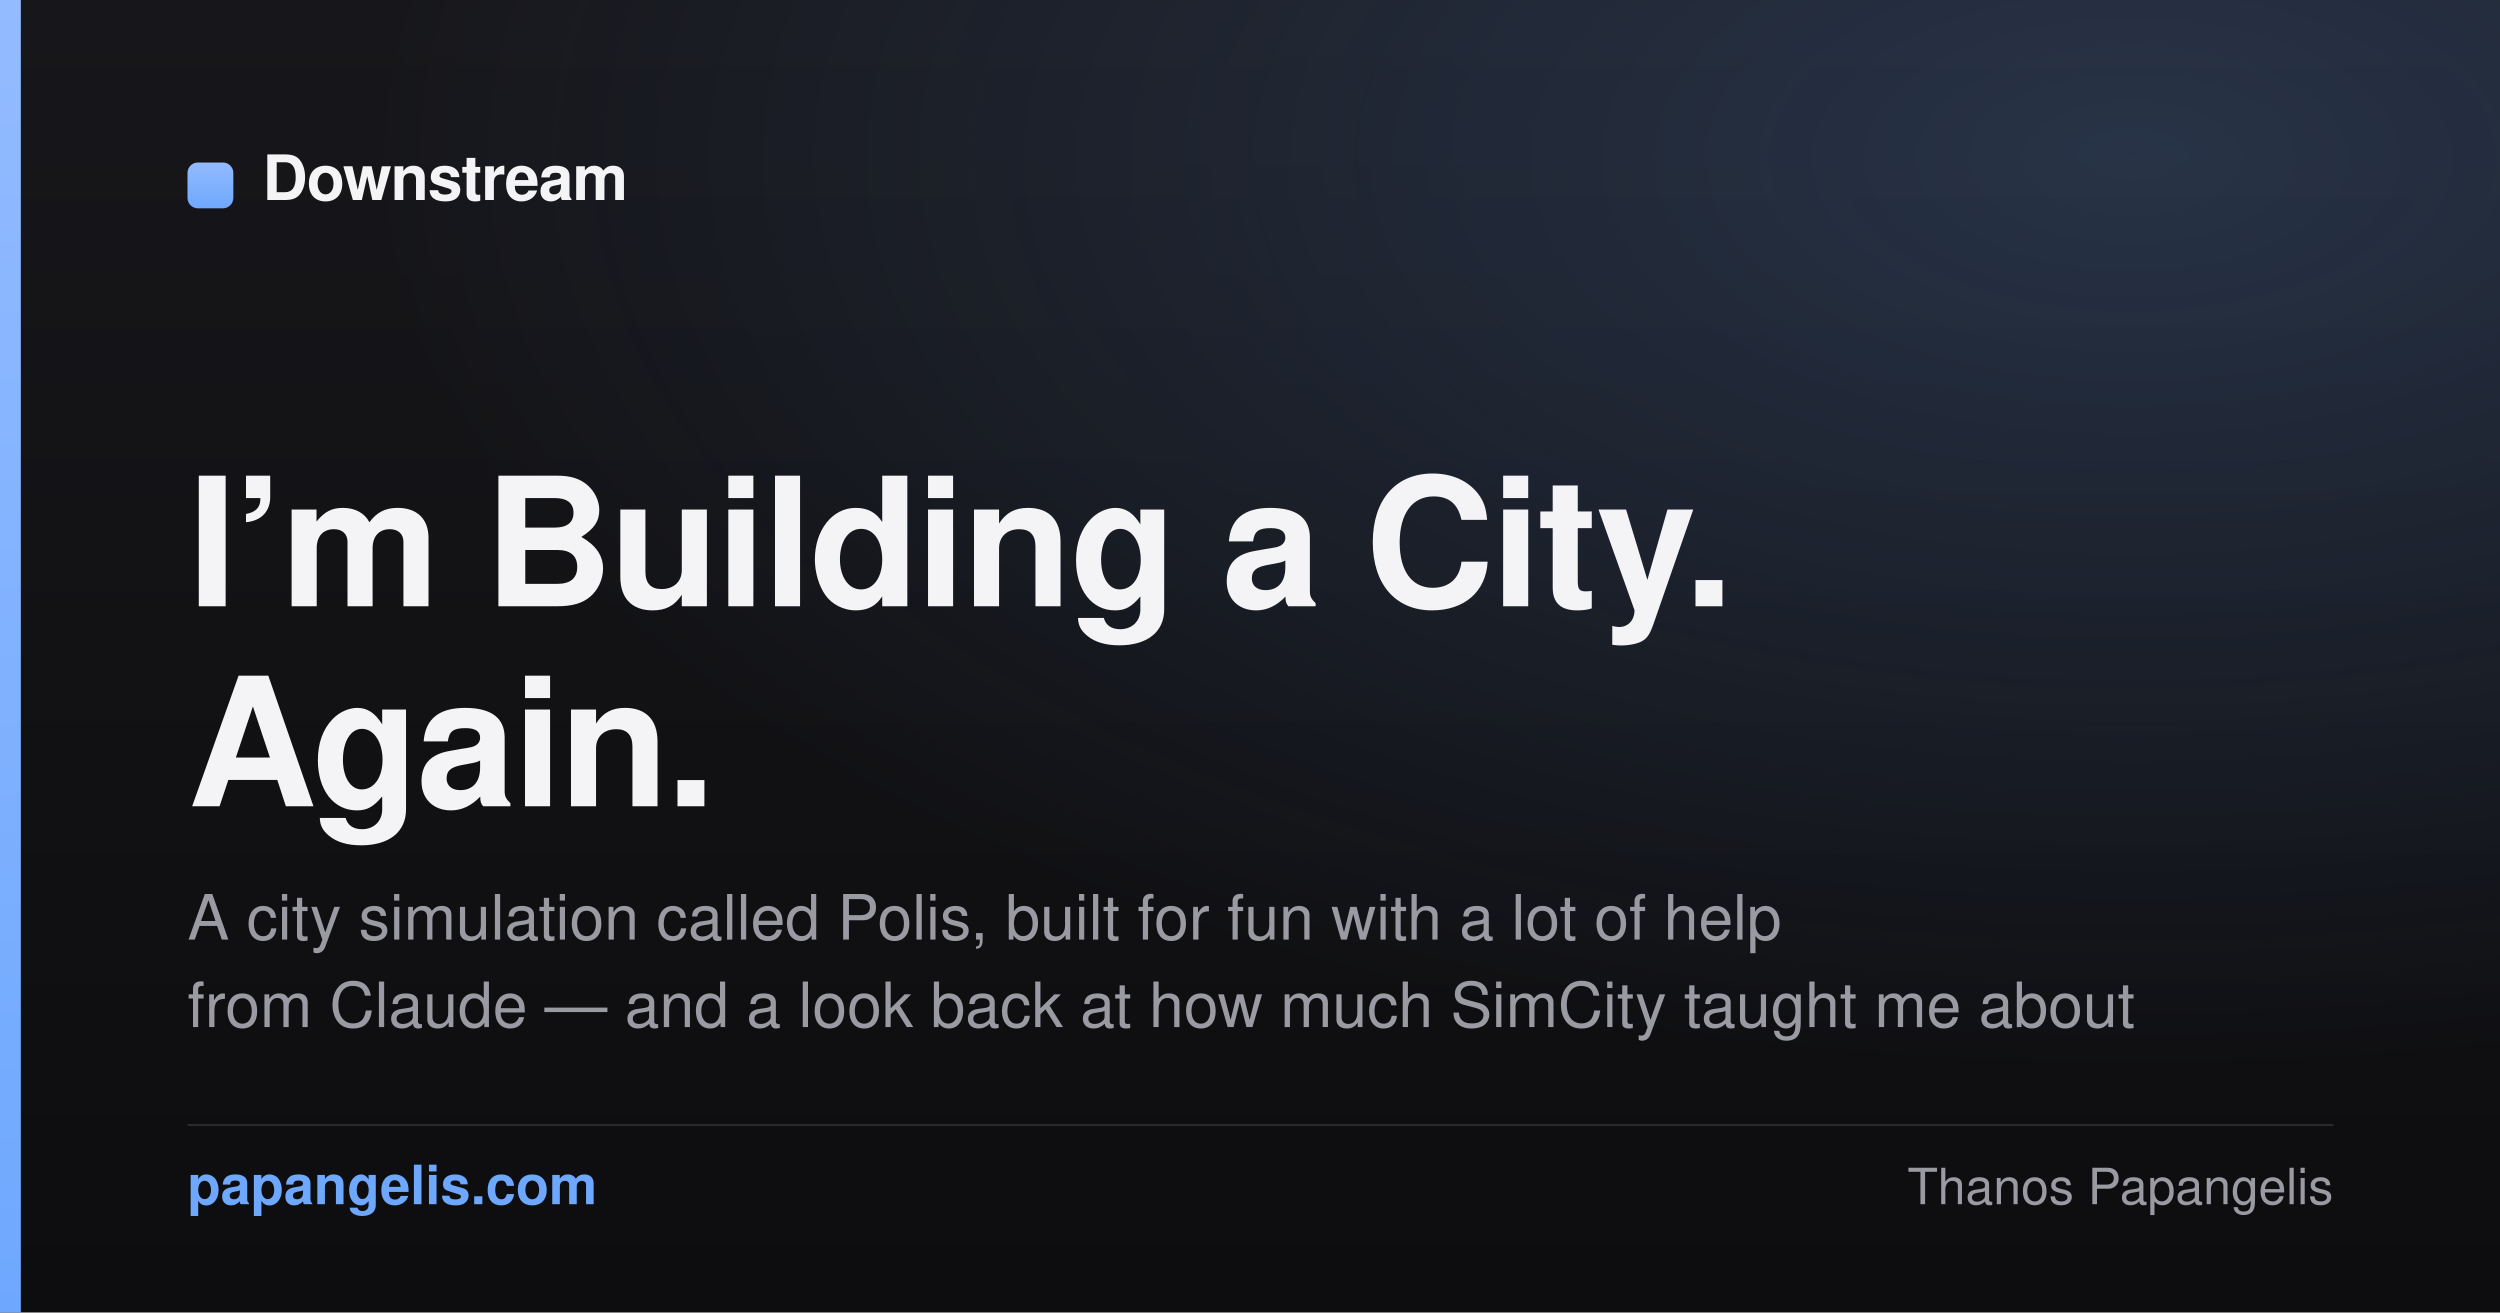
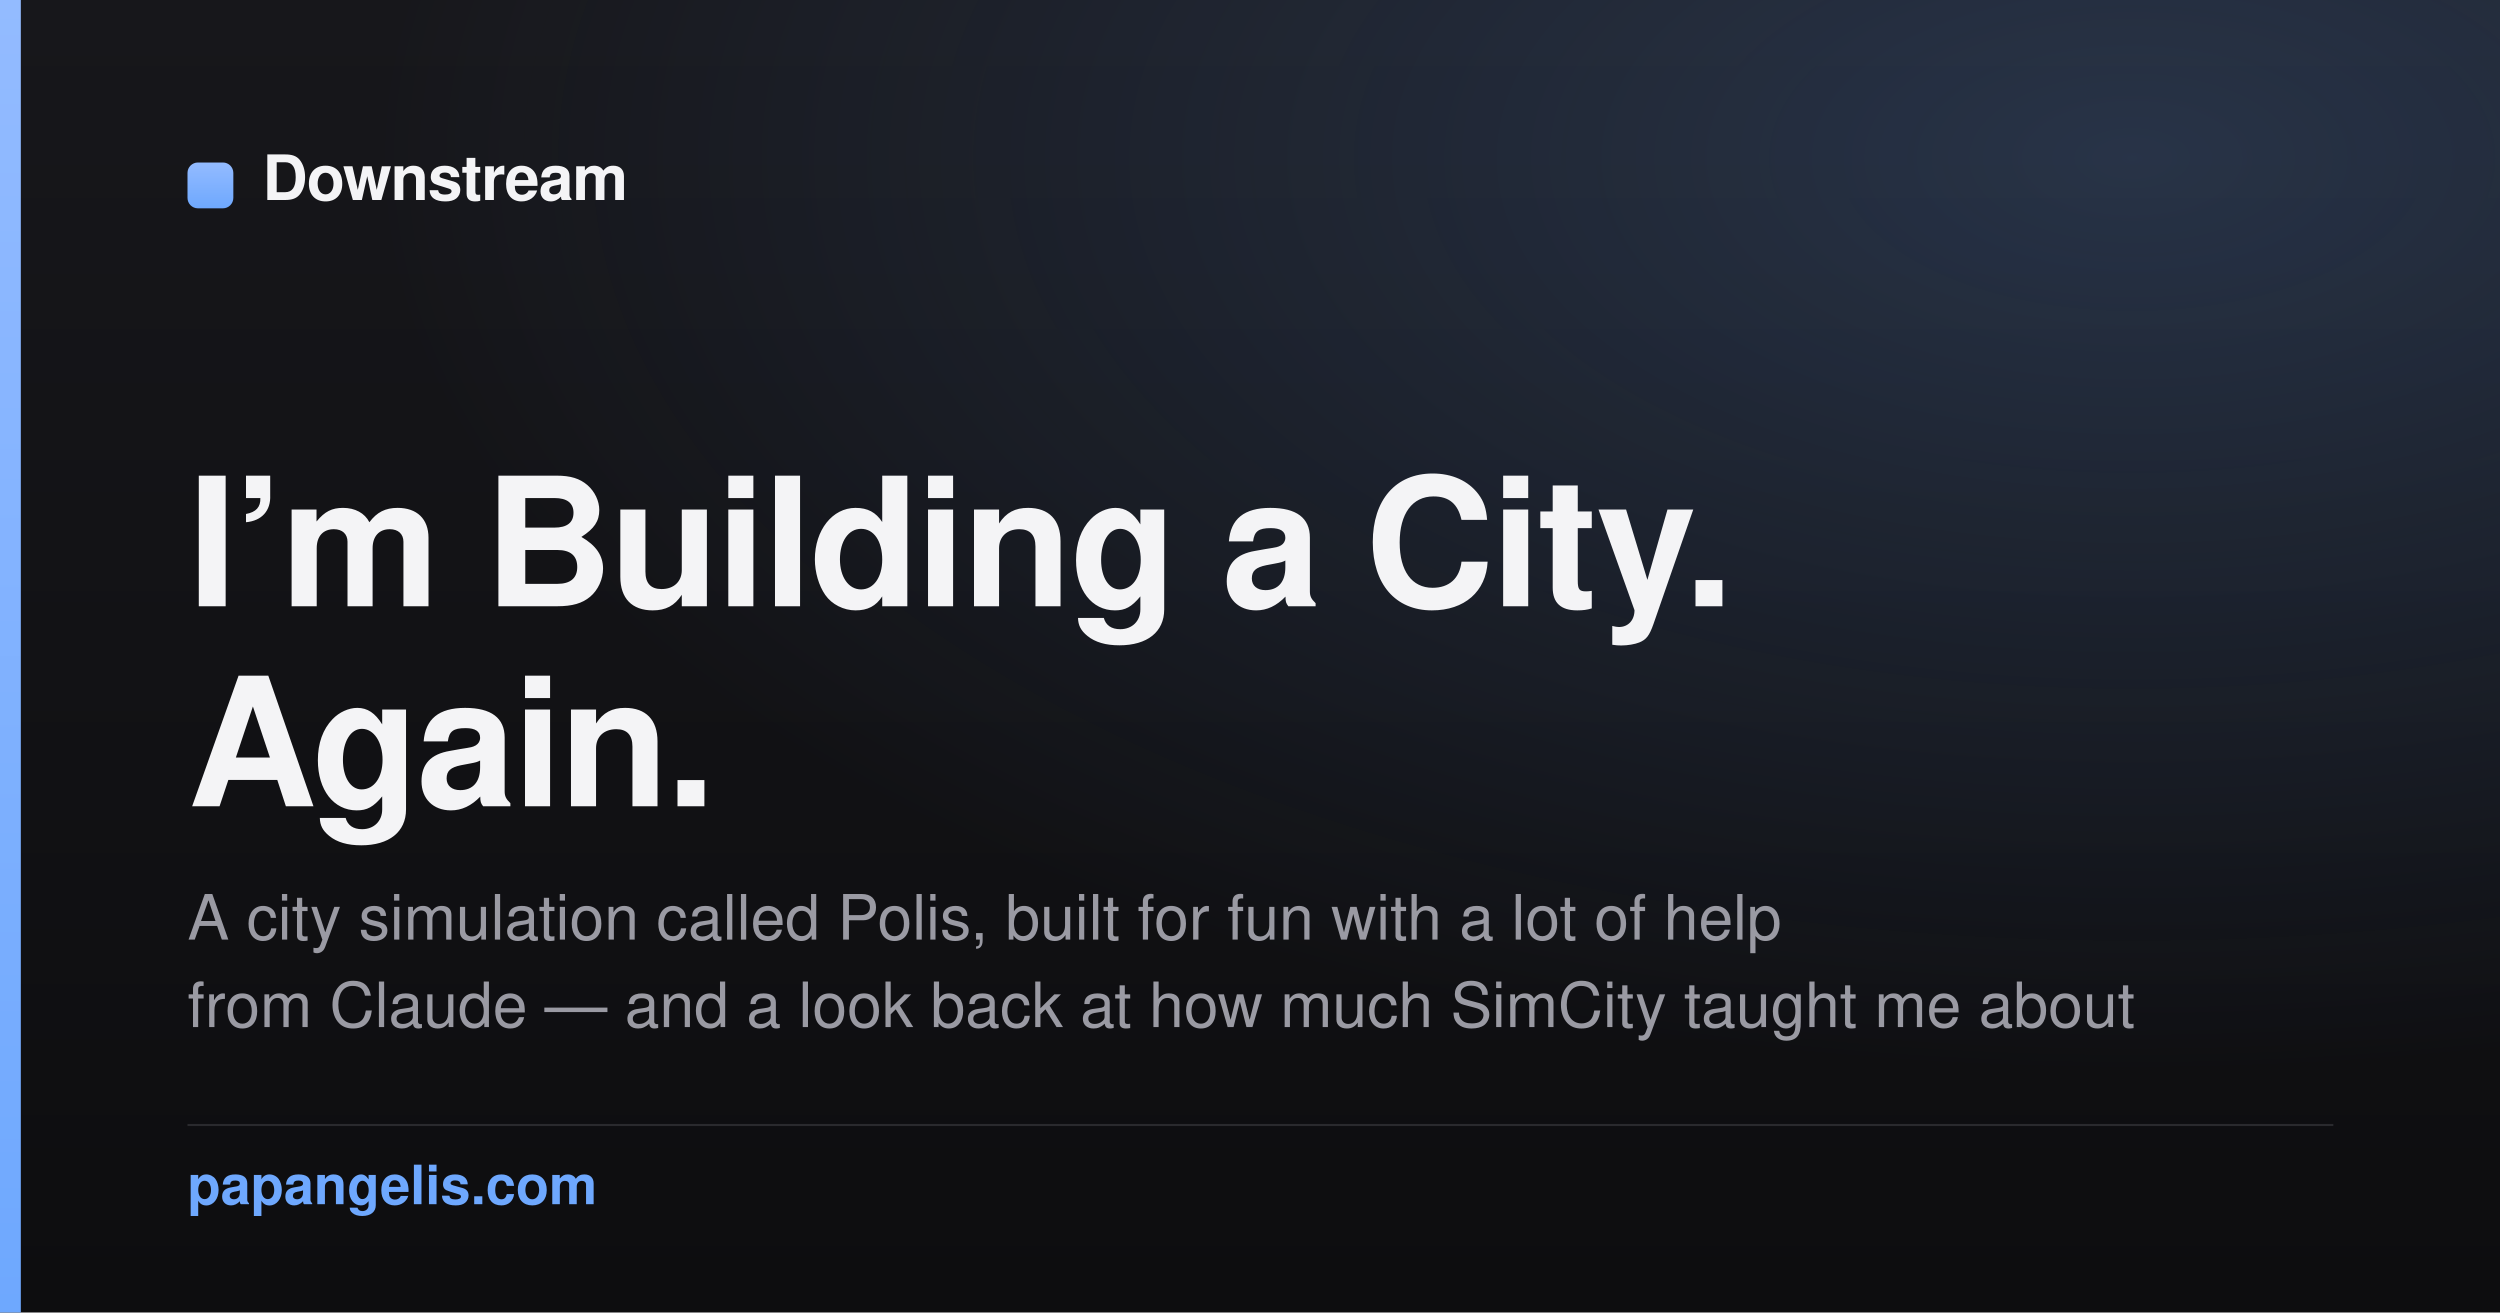
<svg xmlns="http://www.w3.org/2000/svg" width="1200" height="630" viewBox="0 0 1200 630">
  <defs>
    <linearGradient id="bg" x1="0" y1="0" x2="0" y2="1">
      <stop offset="0" stop-color="#17171b" />
      <stop offset="1" stop-color="#0d0d0f" />
    </linearGradient>
    <radialGradient id="glow" cx="0.85" cy="0.12" r="0.7">
      <stop offset="0" stop-color="#6ea8fe" stop-opacity="0.20" />
      <stop offset="1" stop-color="#6ea8fe" stop-opacity="0" />
    </radialGradient>
    <linearGradient id="bar" x1="0" y1="0" x2="0" y2="1">
      <stop offset="0" stop-color="#93bbff" />
      <stop offset="1" stop-color="#6ea8fe" />
    </linearGradient>
  </defs>
  <g font-family="'Helvetica Neue', Helvetica, Arial, sans-serif">
    <rect width="1200" height="630" fill="url(#bg)" />
    <rect width="1200" height="630" fill="url(#glow)" />
    <rect x="0" y="0" width="10" height="630" fill="url(#bar)" />
    <g>
      <rect x="90" y="78" width="22" height="22" rx="5" fill="url(#bar)" />
      <text x="126" y="96" font-size="30" font-weight="700" letter-spacing="-0.5" fill="#f4f4f6">Downstream</text>
    </g>
    <text x="90" y="291" font-size="86" font-weight="700" letter-spacing="-1.5" fill="#f4f4f6">I’m Building a City.</text>
    <text x="90" y="387" font-size="86" font-weight="700" letter-spacing="-1.5" fill="#f4f4f6">Again.</text>
    <text x="90" y="451" font-size="30" font-weight="400" fill="#9a9aa3">A city simulation called Polis, built for fun with a lot of help</text>
    <text x="90" y="493" font-size="30" font-weight="400" fill="#9a9aa3">from Claude — and a look back at how much SimCity taught me about</text>
    <line x1="90" y1="540" x2="1120" y2="540" stroke="#2a2a2e" stroke-width="1" />
    <text x="90" y="578" font-size="26" font-weight="600" fill="#6ea8fe">papangelis.com</text>
-     <text x="1120" y="578" font-size="24" font-weight="400" text-anchor="end" fill="#9a9aa3">Thanos Papangelis</text>
  </g>
</svg>
